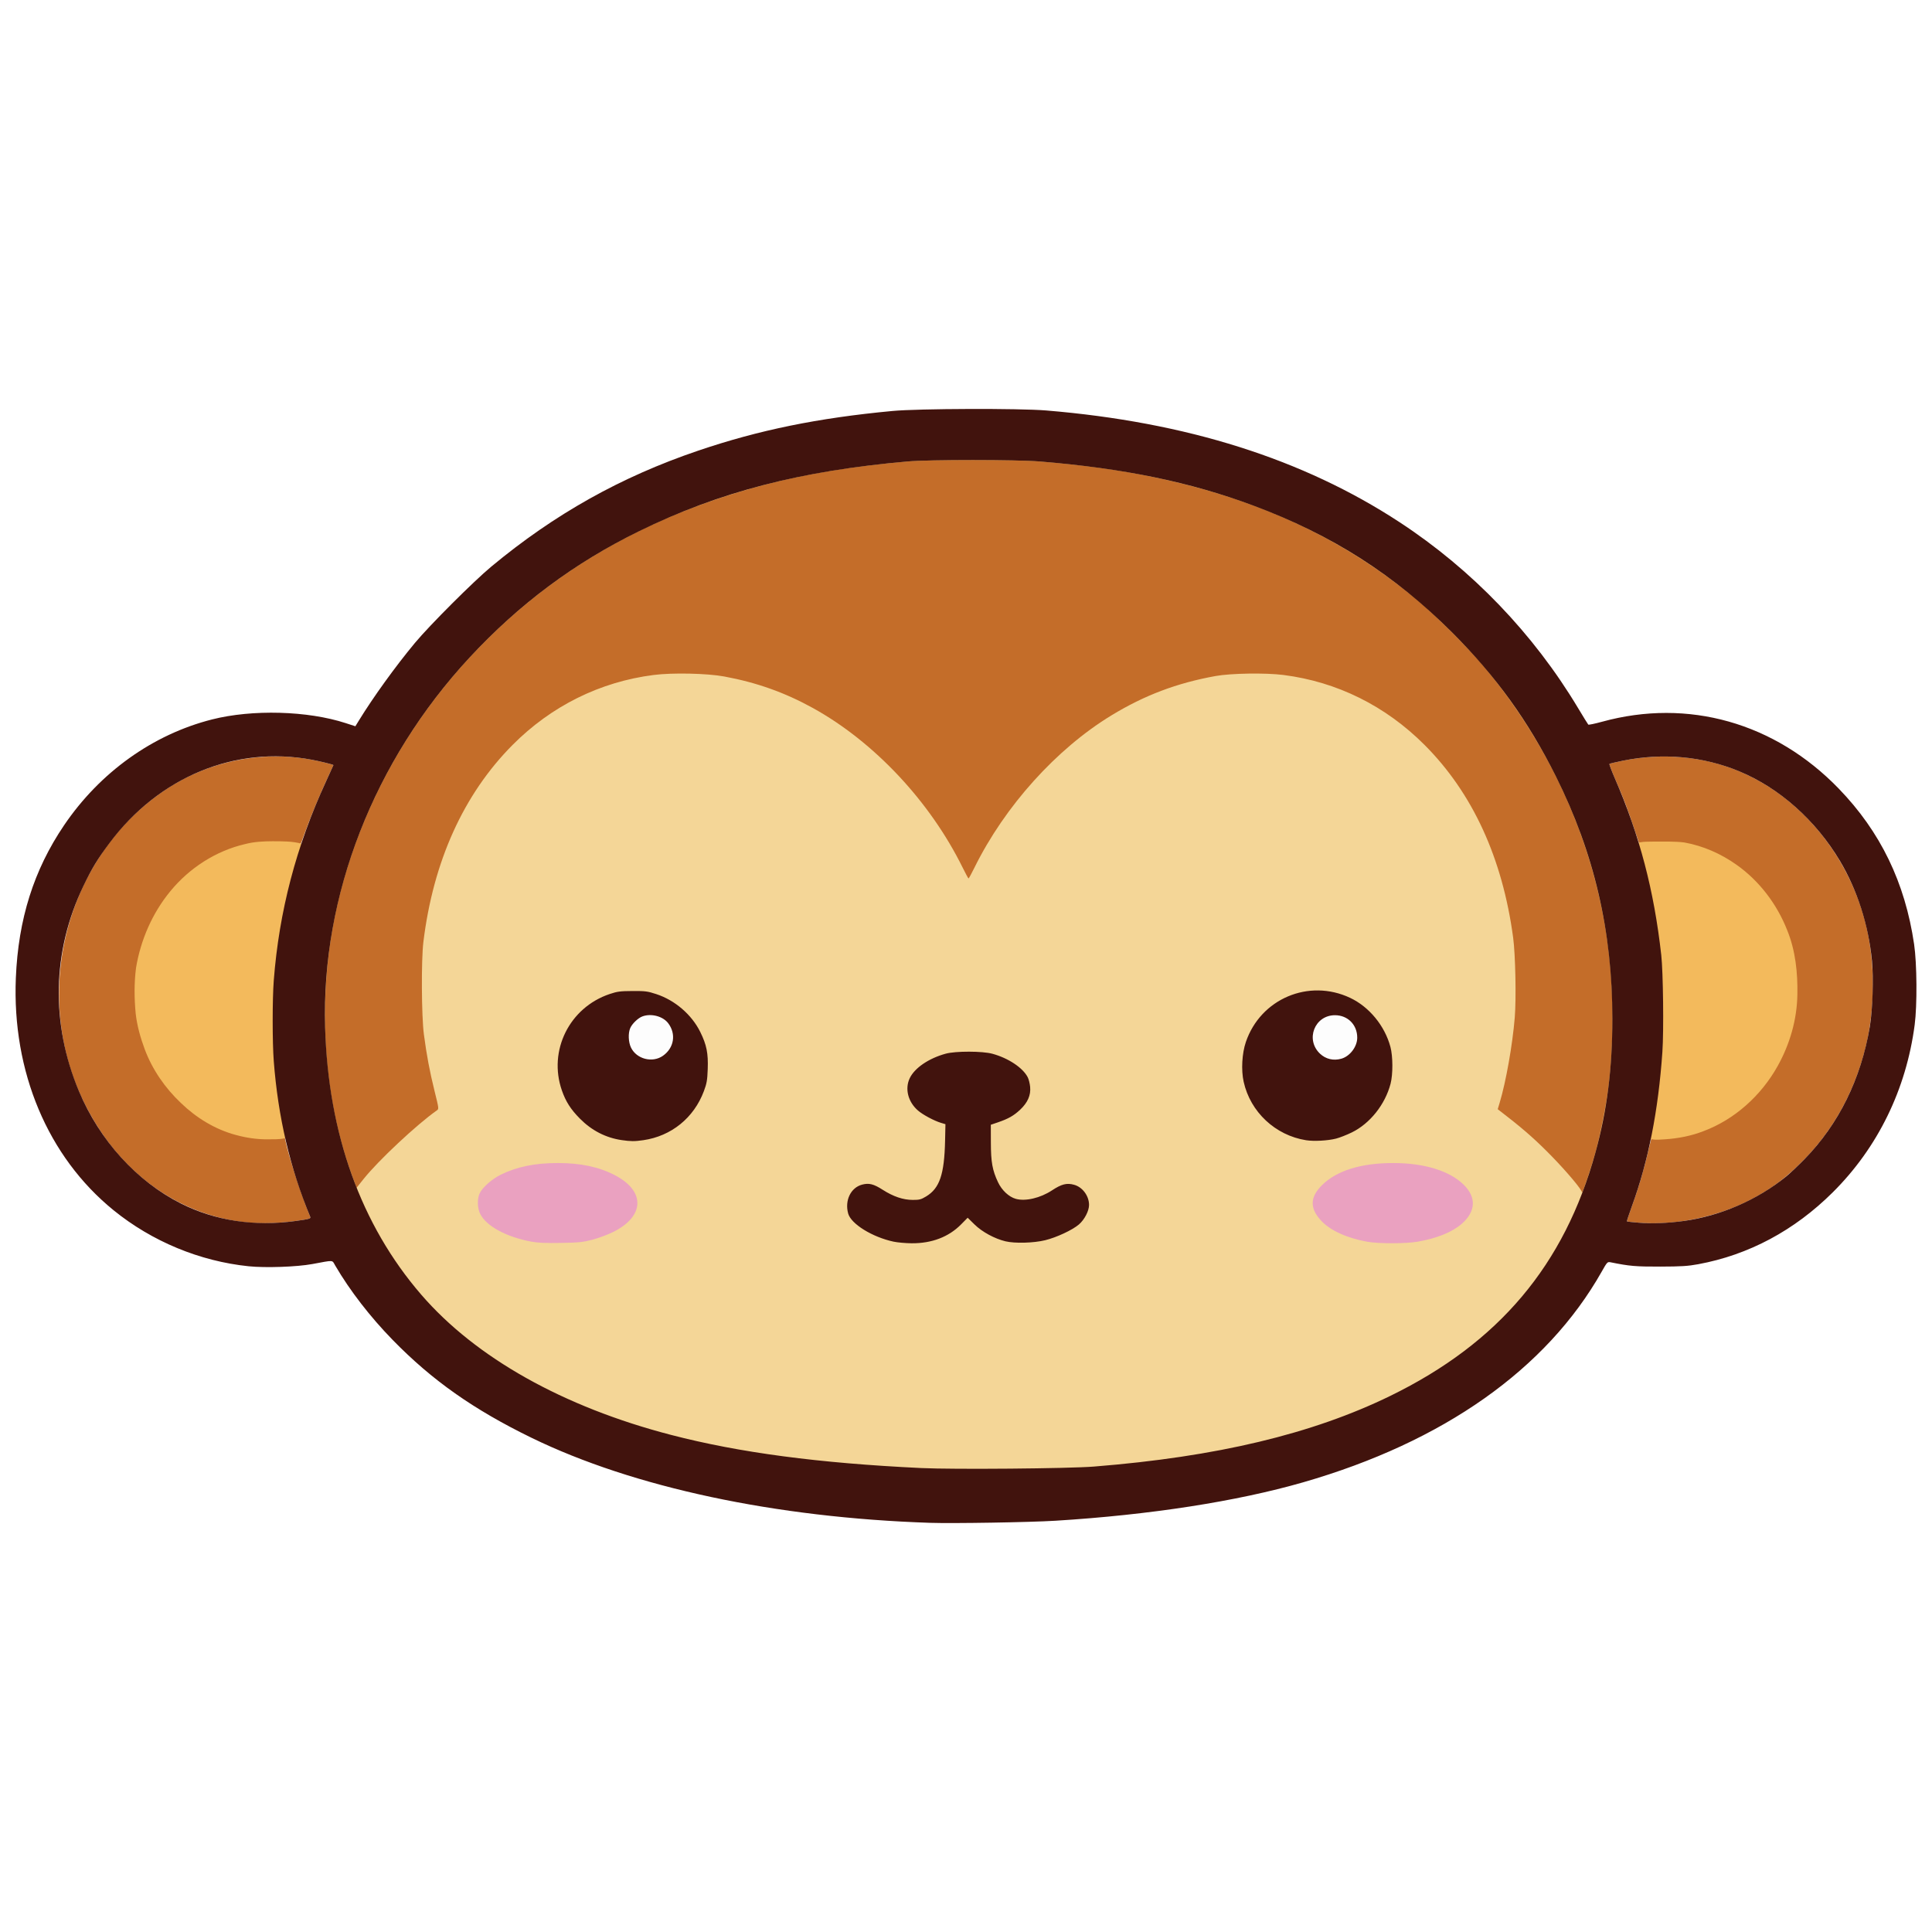
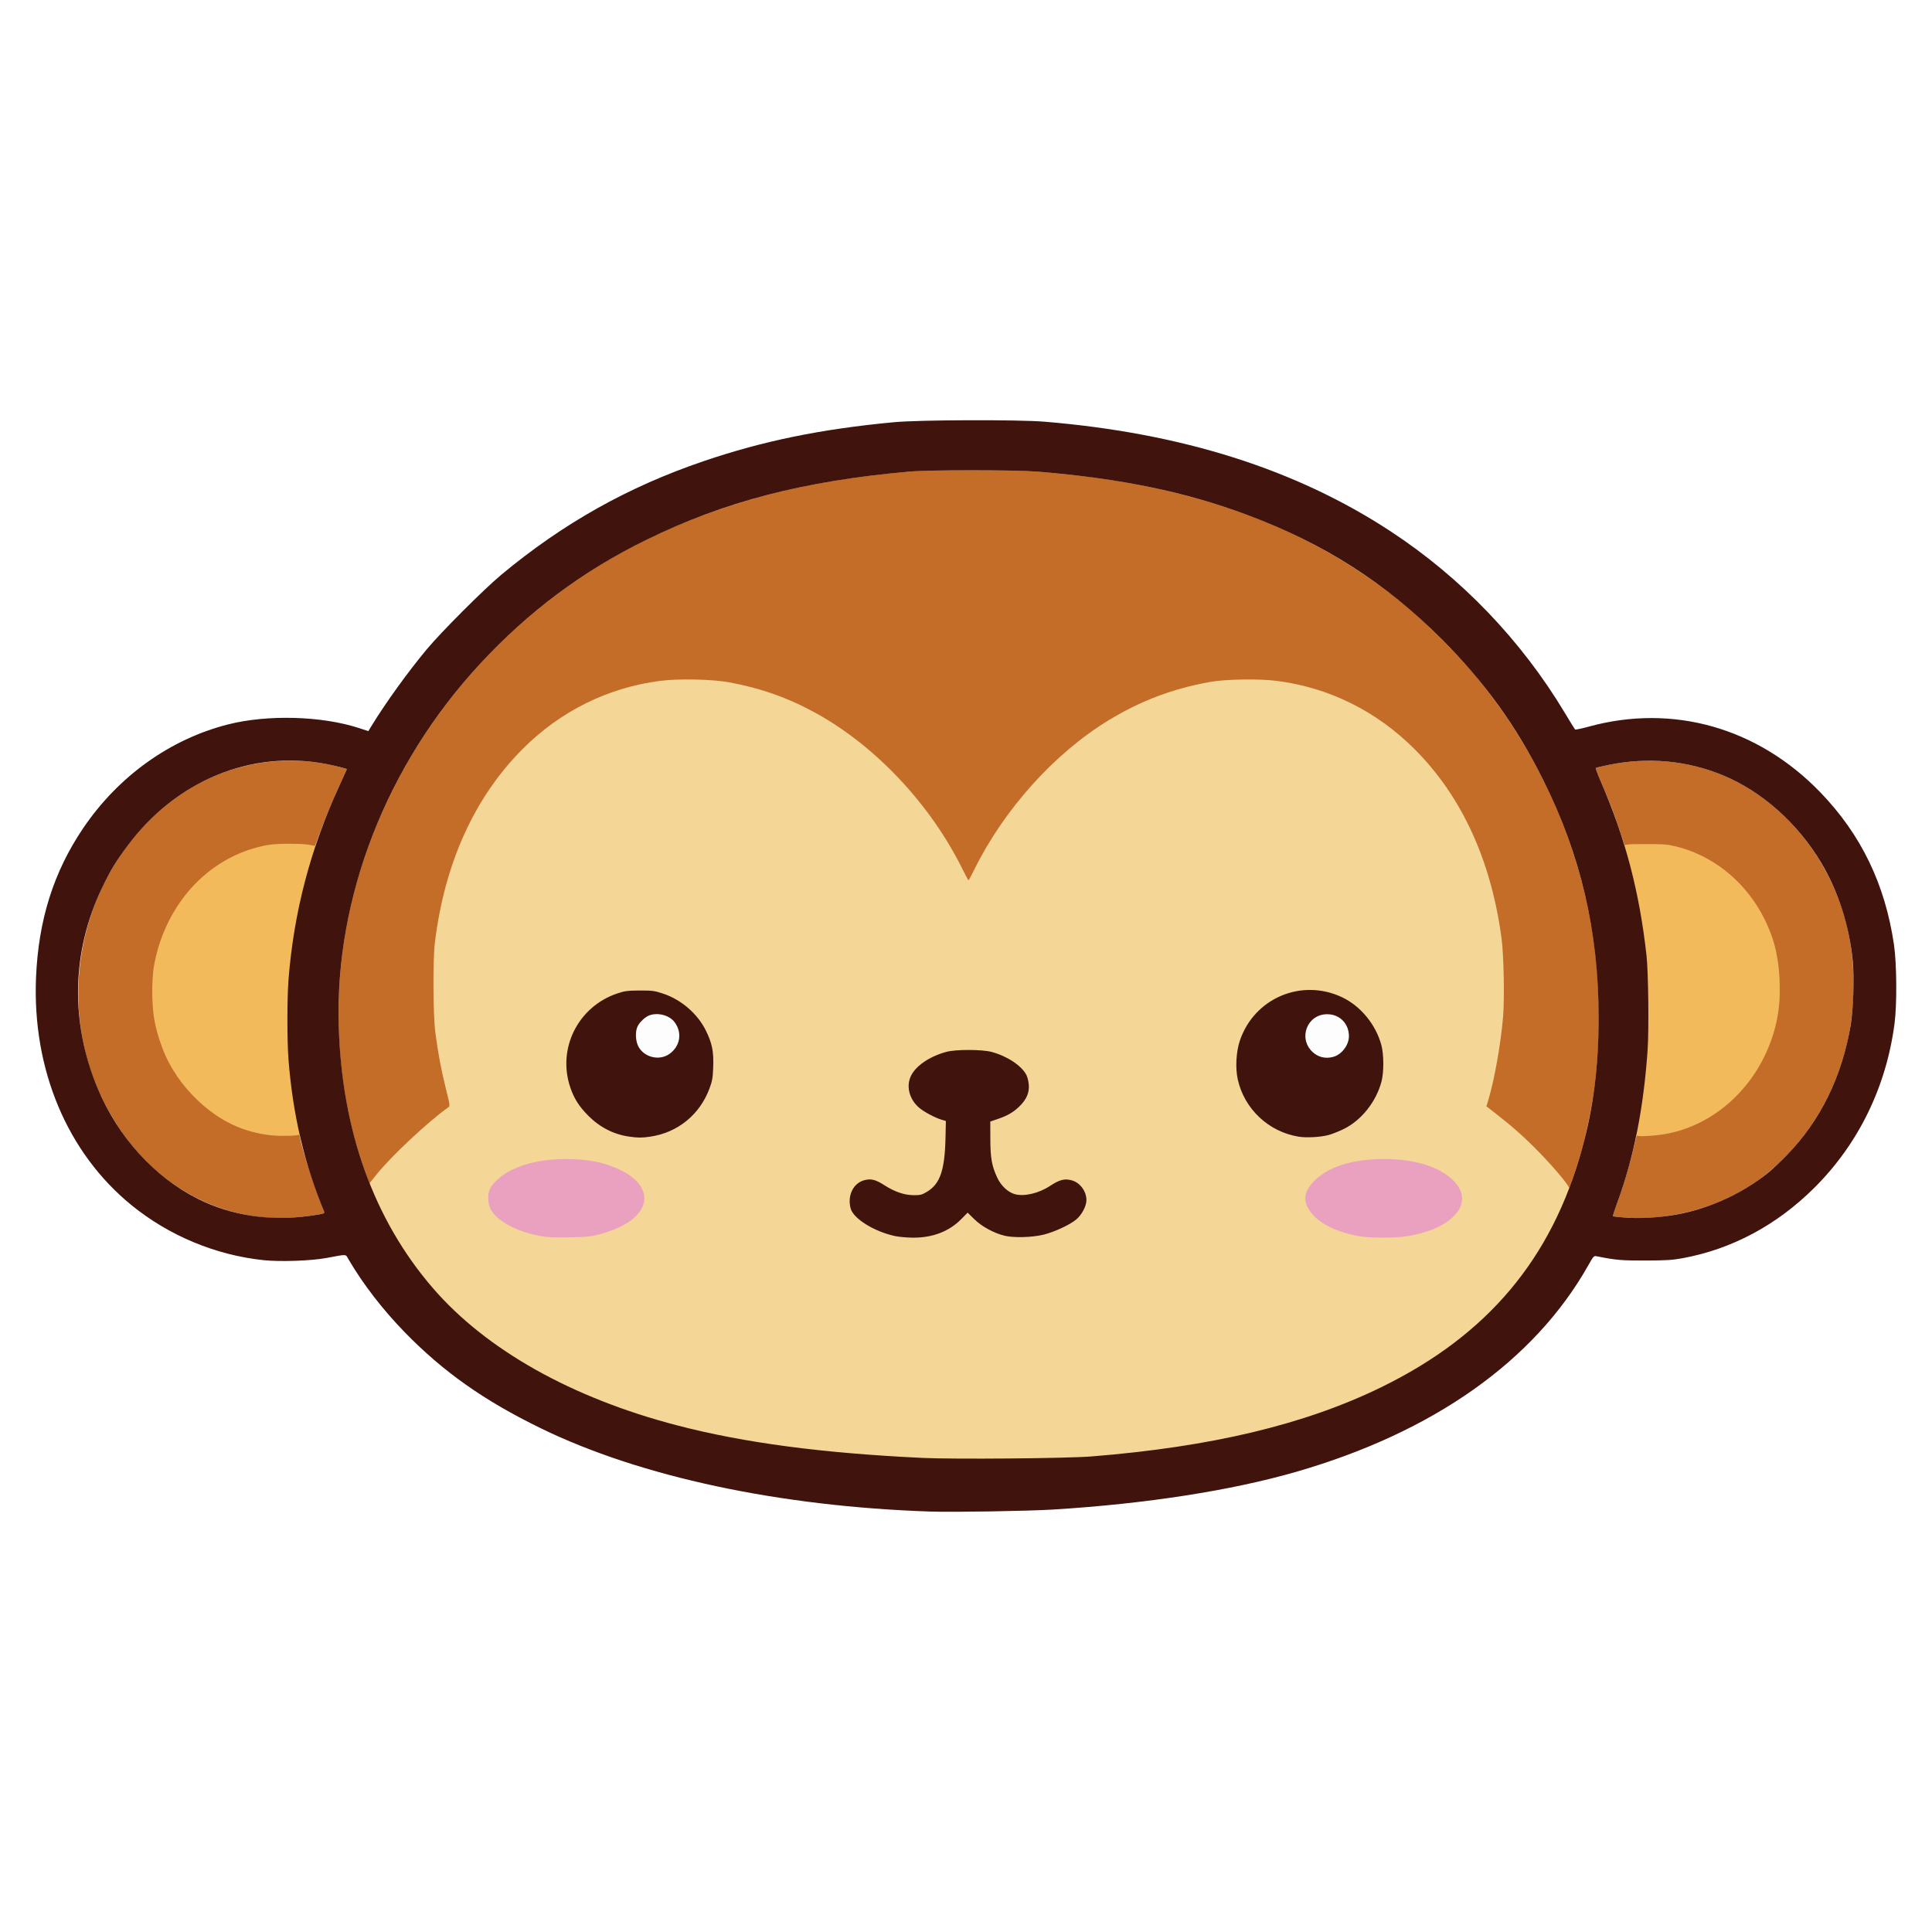
<svg xmlns="http://www.w3.org/2000/svg" width="1000" zoomAndPan="magnify" viewBox="0 0 750 750" height="1000" preserveAspectRatio="xMidYMid meet" version="1.0" id="svg6" xml:space="preserve">
  <defs id="defs3" />
-   <g id="g7" transform="matrix(1.030296,0,0,1.030296,-12.91056,-13.30742)">
+   <g id="g7" transform="matrix(1.008417,0,0,1.009464,-4.673291,-5.45599)">
    <path style="fill:#fdfdfd" d="m 254.013,410.984 c -6.035,-2.987 -5.955,-11.514 0.135,-14.494 9.658,-4.725 16.628,9.679 7.058,14.586 -2.031,1.042 -4.979,1.004 -7.194,-0.092 z m 258.241,0.301 c -1.703,-0.746 -3.778,-2.976 -4.332,-4.655 -0.255,-0.774 -0.387,-2.474 -0.293,-3.778 0.473,-6.533 8.258,-9.612 13.241,-5.237 2.032,1.784 2.764,3.411 2.767,6.145 0.004,4.587 -3.52,8.113 -8.073,8.078 -1.146,-0.009 -2.635,-0.258 -3.31,-0.554 z" id="path12" />
    <path style="fill:#f4d697" d="m 153.061,484.063 c -37.183,-61.865 -32.015,-157.68 16.425,-210.972 31.38,-38.953 68.086,-76.066 118.487,-84.522 69.567,-14.232 141.534,-18.594 208.779,10.999 51.623,24.935 87.885,70.385 110.78,120.874 25.012,60.008 29.124,140.374 -22.667,187.816 -53.239,50.243 -130.842,60.412 -200.54,61.407 -108.589,0.339 -187.372,-17.771 -231.265,-85.602 z m 106.532,-91.421 c -40.564,-4.353 6.767,60.744 15.448,20.619 -0.517,-9.42 -8.75,-15.344 -15.448,-20.619 z m 260.579,-0.686 c -36.575,-12.094 -6.26,56.767 8.116,17.166 0.779,-6.716 -3.007,-13.143 -8.116,-17.166 z" id="path11" transform="translate(-3.7342032e-5)" />
    <path style="fill:#eaa1c0" d="m 212.819,480.766 c -9.515,-1.755 -17.149,-5.907 -19.396,-10.549 -1.014,-2.094 -1.123,-5.38 -0.249,-7.473 0.93,-2.227 4.62,-5.548 8.025,-7.222 6.138,-3.019 12.907,-4.399 21.57,-4.396 8.569,0.003 15.412,1.461 21.401,4.561 11.606,6.007 11.309,15.545 -0.668,21.452 -2.026,0.999 -5.525,2.298 -7.775,2.885 -3.569,0.932 -5.081,1.086 -11.863,1.206 -5.62,0.1 -8.679,-0.029 -11.045,-0.465 z m 314.871,0.017 c -7.754,-1.406 -13.957,-4.242 -17.392,-7.953 -4.32,-4.666 -4.226,-8.816 0.302,-13.329 5.527,-5.508 14.711,-8.371 26.86,-8.375 11.718,-0.003 21.291,2.949 26.606,8.206 4.795,4.742 4.531,10.029 -0.732,14.661 -3.591,3.161 -9.358,5.504 -16.67,6.772 -4.449,0.772 -14.761,0.781 -18.974,0.018 z" id="path10" />
    <path style="fill:#c46d29" d="M 107.076,473.626 C 84.154,471.807 63.664,459.233 50.13,438.679 20.998,394.437 35.529,336.446 75.169,310.288 91.27,299.663 111.103,295.638 129.984,299.165 c 3.393,0.634 8.181,1.833 8.181,2.049 0,0.059 -0.938,2.106 -2.084,4.548 -2.941,6.265 -6.745,15.453 -8.784,21.212 -1.694,4.787 -1.766,4.906 -2.9,4.814 -6.921,-0.565 -12.953,-0.553 -16.305,0.032 -21.423,3.737 -38.05,21.164 -42.603,44.651 -1.07,5.523 -0.969,16.242 0.207,21.757 2.494,11.706 7.272,20.576 15.383,28.557 8.491,8.355 17.13,12.482 28.75,13.733 4.606,0.496 9.101,0.228 9.61,-0.572 0.182,-0.285 0.308,-0.065 0.313,0.543 0.024,3.294 5.572,21.022 9.68,30.934 0.267,0.643 -0.386,0.827 -5.433,1.528 -5.806,0.807 -12.09,1.057 -16.923,0.674 z m 522.845,-0.022 c -2.329,-0.186 -4.304,-0.406 -4.388,-0.49 -0.084,-0.084 0.748,-2.627 1.85,-5.651 2.518,-6.912 4.616,-14.042 6.374,-21.656 0.753,-3.262 1.381,-5.675 1.396,-5.362 0.022,0.468 0.778,0.519 4.219,0.285 7.849,-0.533 15.244,-2.688 21.354,-6.222 14.417,-8.339 23.928,-22.36 26.883,-39.63 0.703,-4.107 0.804,-6.012 0.622,-11.658 -0.129,-3.982 -0.498,-8.008 -0.9,-9.818 -3.835,-17.259 -13.838,-30.53 -28.267,-37.501 -6.351,-3.069 -11.172,-4.25 -18.362,-4.499 -3.15,-0.109 -6.727,-0.045 -7.95,0.143 l -2.223,0.341 -2.333,-6.956 c -2.579,-7.688 -3.842,-10.972 -7.204,-18.738 -1.247,-2.88 -2.171,-5.333 -2.054,-5.45 0.118,-0.118 2.394,-0.659 5.058,-1.203 12.179,-2.487 24.722,-2.029 36.326,1.328 27.638,7.995 49.852,33.364 56.029,63.985 2.822,13.988 2.395,30.113 -1.157,43.73 -4.183,16.036 -11.862,29.913 -22.71,41.041 -6.64,6.812 -12.18,11.013 -19.84,15.045 -12.853,6.765 -28.608,10.06 -42.721,8.936 z m -21.321,-11.434 c -0.049,-1.006 -5.571,-7.601 -11.257,-13.445 -5.591,-5.746 -10.101,-9.78 -16.589,-14.838 l -3.905,-3.045 0.733,-2.437 c 2.371,-7.881 4.817,-21.671 5.679,-32.02 0.594,-7.131 0.266,-23.69 -0.596,-30.141 -4.009,-29.978 -15.286,-54.528 -33.368,-72.638 -14.717,-14.741 -32.998,-23.803 -53.201,-26.372 -6.728,-0.856 -19.752,-0.652 -25.567,0.4 -14.579,2.638 -26.742,7.232 -39.2,14.807 -20.763,12.625 -40.218,34.234 -51.613,57.326 -1.125,2.28 -2.137,4.145 -2.25,4.145 -0.112,0 -1.125,-1.865 -2.25,-4.145 -12.308,-24.944 -33.373,-47.374 -56.451,-60.11 -10.547,-5.82 -21.168,-9.595 -33.339,-11.848 -6.5,-1.203 -19.463,-1.484 -26.589,-0.576 -20.213,2.575 -38.605,11.695 -53.183,26.37 -18.459,18.582 -29.892,43.853 -33.604,74.278 -0.828,6.79 -0.71,27.952 0.195,34.77 1.058,7.977 2.192,13.994 4.031,21.405 1.64,6.607 1.649,6.685 0.84,7.252 -7.472,5.233 -22.077,18.903 -27.577,25.811 l -2.655,3.334 -1.507,-4.074 c -10.521,-28.45 -13.195,-62.491 -7.409,-94.332 6.699,-36.864 24.892,-72.7 51.45,-101.342 27.049,-29.172 59.577,-49.366 99.484,-61.764 19.917,-6.188 39.966,-9.902 65.655,-12.164 8.033,-0.707 40.977,-0.7 49.701,0.011 16.04,1.307 29.232,3.096 41.725,5.657 40.332,8.268 72.485,23.189 100.853,46.805 6.544,5.447 19.465,18.369 24.913,24.913 24.866,29.87 40.822,65.129 46.226,102.145 2.589,17.737 2.807,38.183 0.599,56.181 -0.806,6.571 -3.08,18.01 -4.883,24.561 -1.598,5.807 -5.05,16.049 -5.095,15.118 z" id="path8" transform="translate(-3.7342032e-5)" />
    <path id="path9" style="fill:#f3ba5c" d="m 115.285,329.879 c -3.49,0.019 -7.007,0.181 -10.399,1.069 -11.034,2.563 -21.023,9.024 -28.177,17.769 -6.781,8.233 -11.178,18.345 -12.919,28.847 -0.741,5.714 -0.679,11.517 -0.134,17.245 0.521,4.623 1.801,9.137 3.419,13.489 2.88,7.676 7.663,14.567 13.606,20.19 5.792,5.605 12.877,9.969 20.696,12.06 3.977,1.09 8.092,1.706 12.222,1.645 1.994,-0.041 4.032,0.083 5.987,-0.362 0.513,-0.199 1.056,-0.483 1.076,-1.102 0.172,-1.308 -0.26,-2.631 -0.412,-3.932 -0.682,-3.698 -1.381,-7.533 -1.89,-11.177 -0.977,-7.016 -1.571,-14.207 -1.789,-21.209 -0.219,-7.232 -0.058,-14.473 0.451,-21.689 0.148,-1.905 0.322,-4.011 0.519,-5.989 0.815,-8.12 2.106,-16.315 3.877,-24.348 0.896,-4.067 1.917,-8.096 3.076,-12.147 0.787,-2.725 1.687,-5.619 2.536,-8.404 0.521,-0.795 -0.145,-0.913 -0.837,-1.016 -3.542,-0.991 -7.262,-0.899 -10.907,-0.938 z m 520.516,0.131 c -1.789,0.086 -3.62,-0.068 -5.379,0.291 -0.63,0.079 -0.89,0.512 -0.988,1.095 -0.15,1.406 0.417,2.79 0.673,4.161 1.963,7.207 3.657,14.491 4.875,21.862 2.534,15.113 3.443,30.487 2.885,45.798 -0.378,10.267 -1.445,20.659 -3.166,30.848 -0.36,2.263 -0.784,4.517 -1.066,6.791 0.201,0.581 0.512,1.109 1.146,1.271 1.718,0.412 3.517,0.123 5.262,0.048 4.845,-0.323 9.663,-1.257 14.201,-3.007 11.925,-4.443 21.89,-13.497 28.065,-24.56 4.605,-8.224 7.31,-17.559 7.446,-27.004 0.152,-8.209 -0.72,-16.576 -3.848,-24.232 -3.856,-9.785 -10.459,-18.524 -19.063,-24.614 -5.848,-4.158 -12.583,-7.133 -19.656,-8.41 -3.77,-0.472 -7.597,-0.309 -11.389,-0.338 z" />
    <path style="fill:#41130d" d="m 362.946,586.692 c -58.251,-1.935 -111.783,-13.358 -150.127,-32.034 -21.878,-10.656 -37.522,-21.683 -52.363,-36.909 -8.496,-8.716 -16.049,-18.493 -21.595,-27.954 -1.304,-2.224 -0.256,-2.151 -8.673,-0.603 -5.857,1.077 -17.641,1.487 -23.965,0.833 C 87.776,488.12 69.789,480.661 55.329,468.921 30.536,448.79 17.042,416.716 18.501,381.38 c 0.914,-22.141 6.764,-40.673 18.142,-57.474 13.539,-19.99 33.467,-34.255 55.76,-39.913 15.206,-3.859 36.051,-3.285 50.405,1.389 l 3.62,1.179 1.28,-2.087 c 5.439,-8.872 13.869,-20.551 21.16,-29.313 5.584,-6.711 22.12,-23.233 28.816,-28.791 23.822,-19.775 48.726,-33.734 77.83,-43.624 22.949,-7.799 45.206,-12.347 73.32,-14.983 9.747,-0.914 47.629,-1.039 57.883,-0.191 52.814,4.368 96.759,18.261 133.151,42.098 27.281,17.869 50.456,42.005 67.268,70.058 1.955,3.262 3.681,6.054 3.834,6.205 0.154,0.15 2.489,-0.334 5.188,-1.077 32.403,-8.91 65.125,0.334 89.179,25.194 15.728,16.256 24.987,35.375 28.401,58.65 1.074,7.321 1.184,22.935 0.214,30.336 -3.193,24.359 -13.902,46.268 -30.851,63.119 -14.485,14.401 -31.704,23.599 -50.74,27.103 -3.897,0.717 -6.354,0.87 -14.317,0.89 -9.257,0.023 -11.493,-0.171 -18.635,-1.615 -1.22,-0.247 -1.303,-0.16 -3.411,3.566 -20.768,36.705 -59.645,64.128 -112.456,79.327 -25.048,7.209 -57.675,12.27 -93.346,14.479 -9.557,0.592 -38.573,1.075 -47.247,0.787 z m 61.769,-21.196 c 46.217,-3.674 82.221,-12.262 111.675,-26.638 40.868,-19.947 65.615,-49.314 77.278,-91.704 4.385,-15.937 6.366,-31.624 6.37,-50.434 0.007,-32.974 -6.856,-62.393 -21.308,-91.341 -10.356,-20.744 -22.512,-37.604 -39.007,-54.098 -21.813,-21.813 -45.315,-36.816 -75.021,-47.892 -23.712,-8.841 -48.822,-14.023 -80.44,-16.599 -8.724,-0.711 -41.668,-0.718 -49.701,-0.011 -40.488,3.564 -71.08,11.508 -101.243,26.29 -24.335,11.926 -45.218,27.495 -63.896,47.638 -35.991,38.815 -55.85,89.669 -54.392,139.286 1.179,40.144 13.494,74.408 36.193,100.701 20.556,23.81 53.504,42.311 94.162,52.875 25.76,6.693 55.58,10.642 94.289,12.486 12.054,0.574 55.487,0.202 65.041,-0.558 z m -75.472,-84.736 c -8.068,-1.732 -16.062,-6.683 -17.138,-10.614 -1.354,-4.951 0.992,-9.781 5.291,-10.893 2.58,-0.667 4.303,-0.232 7.702,1.942 4.014,2.568 7.709,3.818 11.322,3.829 2.535,0.008 3.146,-0.151 5.082,-1.321 5.056,-3.054 6.839,-8.292 7.117,-20.904 l 0.139,-6.308 -1.679,-0.503 c -2.568,-0.769 -6.809,-3.036 -8.646,-4.623 -3.783,-3.267 -5.045,-8.243 -3.106,-12.248 1.865,-3.853 7.171,-7.454 13.55,-9.195 3.722,-1.016 13.819,-0.995 17.59,0.036 5.994,1.639 11.44,5.262 13.291,8.841 0.389,0.752 0.801,2.403 0.916,3.668 0.284,3.131 -0.917,5.872 -3.745,8.546 -2.385,2.255 -4.488,3.452 -8.416,4.789 l -2.659,0.905 0.019,6.696 c 0.021,7.411 0.564,10.427 2.693,14.951 1.437,3.054 4.094,5.538 6.706,6.269 3.619,1.013 9.235,-0.301 13.619,-3.186 3.631,-2.39 5.581,-2.885 8.347,-2.116 3.168,0.88 5.61,4.165 5.628,7.572 0.012,2.238 -1.704,5.559 -3.811,7.374 -2.43,2.093 -8.45,4.904 -12.747,5.951 -4.335,1.057 -11.42,1.248 -14.931,0.404 -4.096,-0.985 -8.8,-3.541 -11.639,-6.325 l -2.607,-2.556 -2.501,2.531 c -4.662,4.716 -11.04,7.147 -18.6,7.087 -2.27,-0.018 -5.324,-0.289 -6.786,-0.603 z M 246.772,442.487 c -5.986,-0.87 -11.307,-3.606 -15.749,-8.099 -3.463,-3.502 -5.325,-6.417 -6.788,-10.624 -5.216,-14.999 2.847,-31.236 18.038,-36.323 2.851,-0.955 3.957,-1.1 8.59,-1.124 4.808,-0.026 5.665,0.085 8.94,1.159 7.047,2.31 13.351,7.734 16.574,14.262 2.395,4.851 3.035,8.034 2.813,14.003 -0.156,4.211 -0.362,5.39 -1.446,8.293 -3.761,10.071 -12.268,16.959 -22.832,18.486 -3.25,0.47 -4.725,0.464 -8.14,-0.032 z m 15.536,-31.765 c 4.208,-2.957 5.059,-8.203 1.99,-12.268 -1.996,-2.643 -6.439,-3.808 -9.754,-2.557 -1.629,0.615 -3.848,2.755 -4.548,4.388 -0.84,1.958 -0.709,5.285 0.288,7.347 2.098,4.335 8.069,5.869 12.024,3.09 z m 242.326,31.81 c -11.583,-1.834 -20.977,-10.629 -23.509,-22.01 -0.985,-4.426 -0.638,-10.698 0.829,-15.003 5.553,-16.297 23.715,-23.978 39.301,-16.621 7.181,3.389 13.031,10.512 15.162,18.458 0.956,3.564 0.981,10.358 0.052,13.908 -2.048,7.823 -7.747,14.979 -14.6,18.334 -1.912,0.936 -4.582,1.982 -5.931,2.325 -3.139,0.796 -8.349,1.077 -11.303,0.61 z m 13.257,-30.702 c 3.272,-0.909 6.023,-4.539 6.023,-7.949 0,-4.852 -3.57,-8.447 -8.386,-8.447 -7.687,0 -11.257,9.218 -5.62,14.51 2.161,2.029 5.029,2.707 7.983,1.886 z M 123.999,472.952 c 5.047,-0.702 5.7,-0.885 5.433,-1.528 -7.659,-18.48 -12.125,-37.554 -13.752,-58.73 -0.543,-7.072 -0.543,-23.239 0,-30.312 2.003,-26.068 8.459,-50.68 19.674,-75.004 1.546,-3.353 2.811,-6.136 2.811,-6.184 0,-0.198 -4.941,-1.423 -8.181,-2.029 -28.861,-5.391 -57.549,6.455 -76.264,31.491 -4.445,5.946 -6.599,9.503 -9.788,16.158 -11.751,24.528 -12.337,51.725 -1.662,77.204 7.783,18.576 21.814,34.028 38.488,42.383 12.93,6.479 27.683,8.714 43.241,6.552 z m 522.838,0.02 c 13.816,-1.87 27.819,-7.937 38.662,-16.751 1.466,-1.191 4.608,-4.16 6.983,-6.596 12.865,-13.198 21.216,-30.146 24.556,-49.836 1.068,-6.293 1.458,-18.294 0.811,-24.953 -1.302,-13.405 -5.562,-26.648 -12.091,-37.591 -9.125,-15.291 -22.749,-27.413 -37.87,-33.695 -13.673,-5.68 -28.902,-7.071 -43.894,-4.01 -2.664,0.544 -4.941,1.086 -5.058,1.203 -0.118,0.118 0.807,2.57 2.054,5.45 9.347,21.585 14.751,42.177 17.478,66.596 0.716,6.411 0.973,28.509 0.424,36.435 -1.541,22.248 -5.27,41.119 -11.509,58.239 -1.102,3.024 -1.935,5.567 -1.851,5.651 0.084,0.084 2.059,0.305 4.388,0.49 5.089,0.406 10.832,0.191 16.916,-0.633 z" id="path7" transform="translate(-3.7342032e-5)" />
  </g>
</svg>
